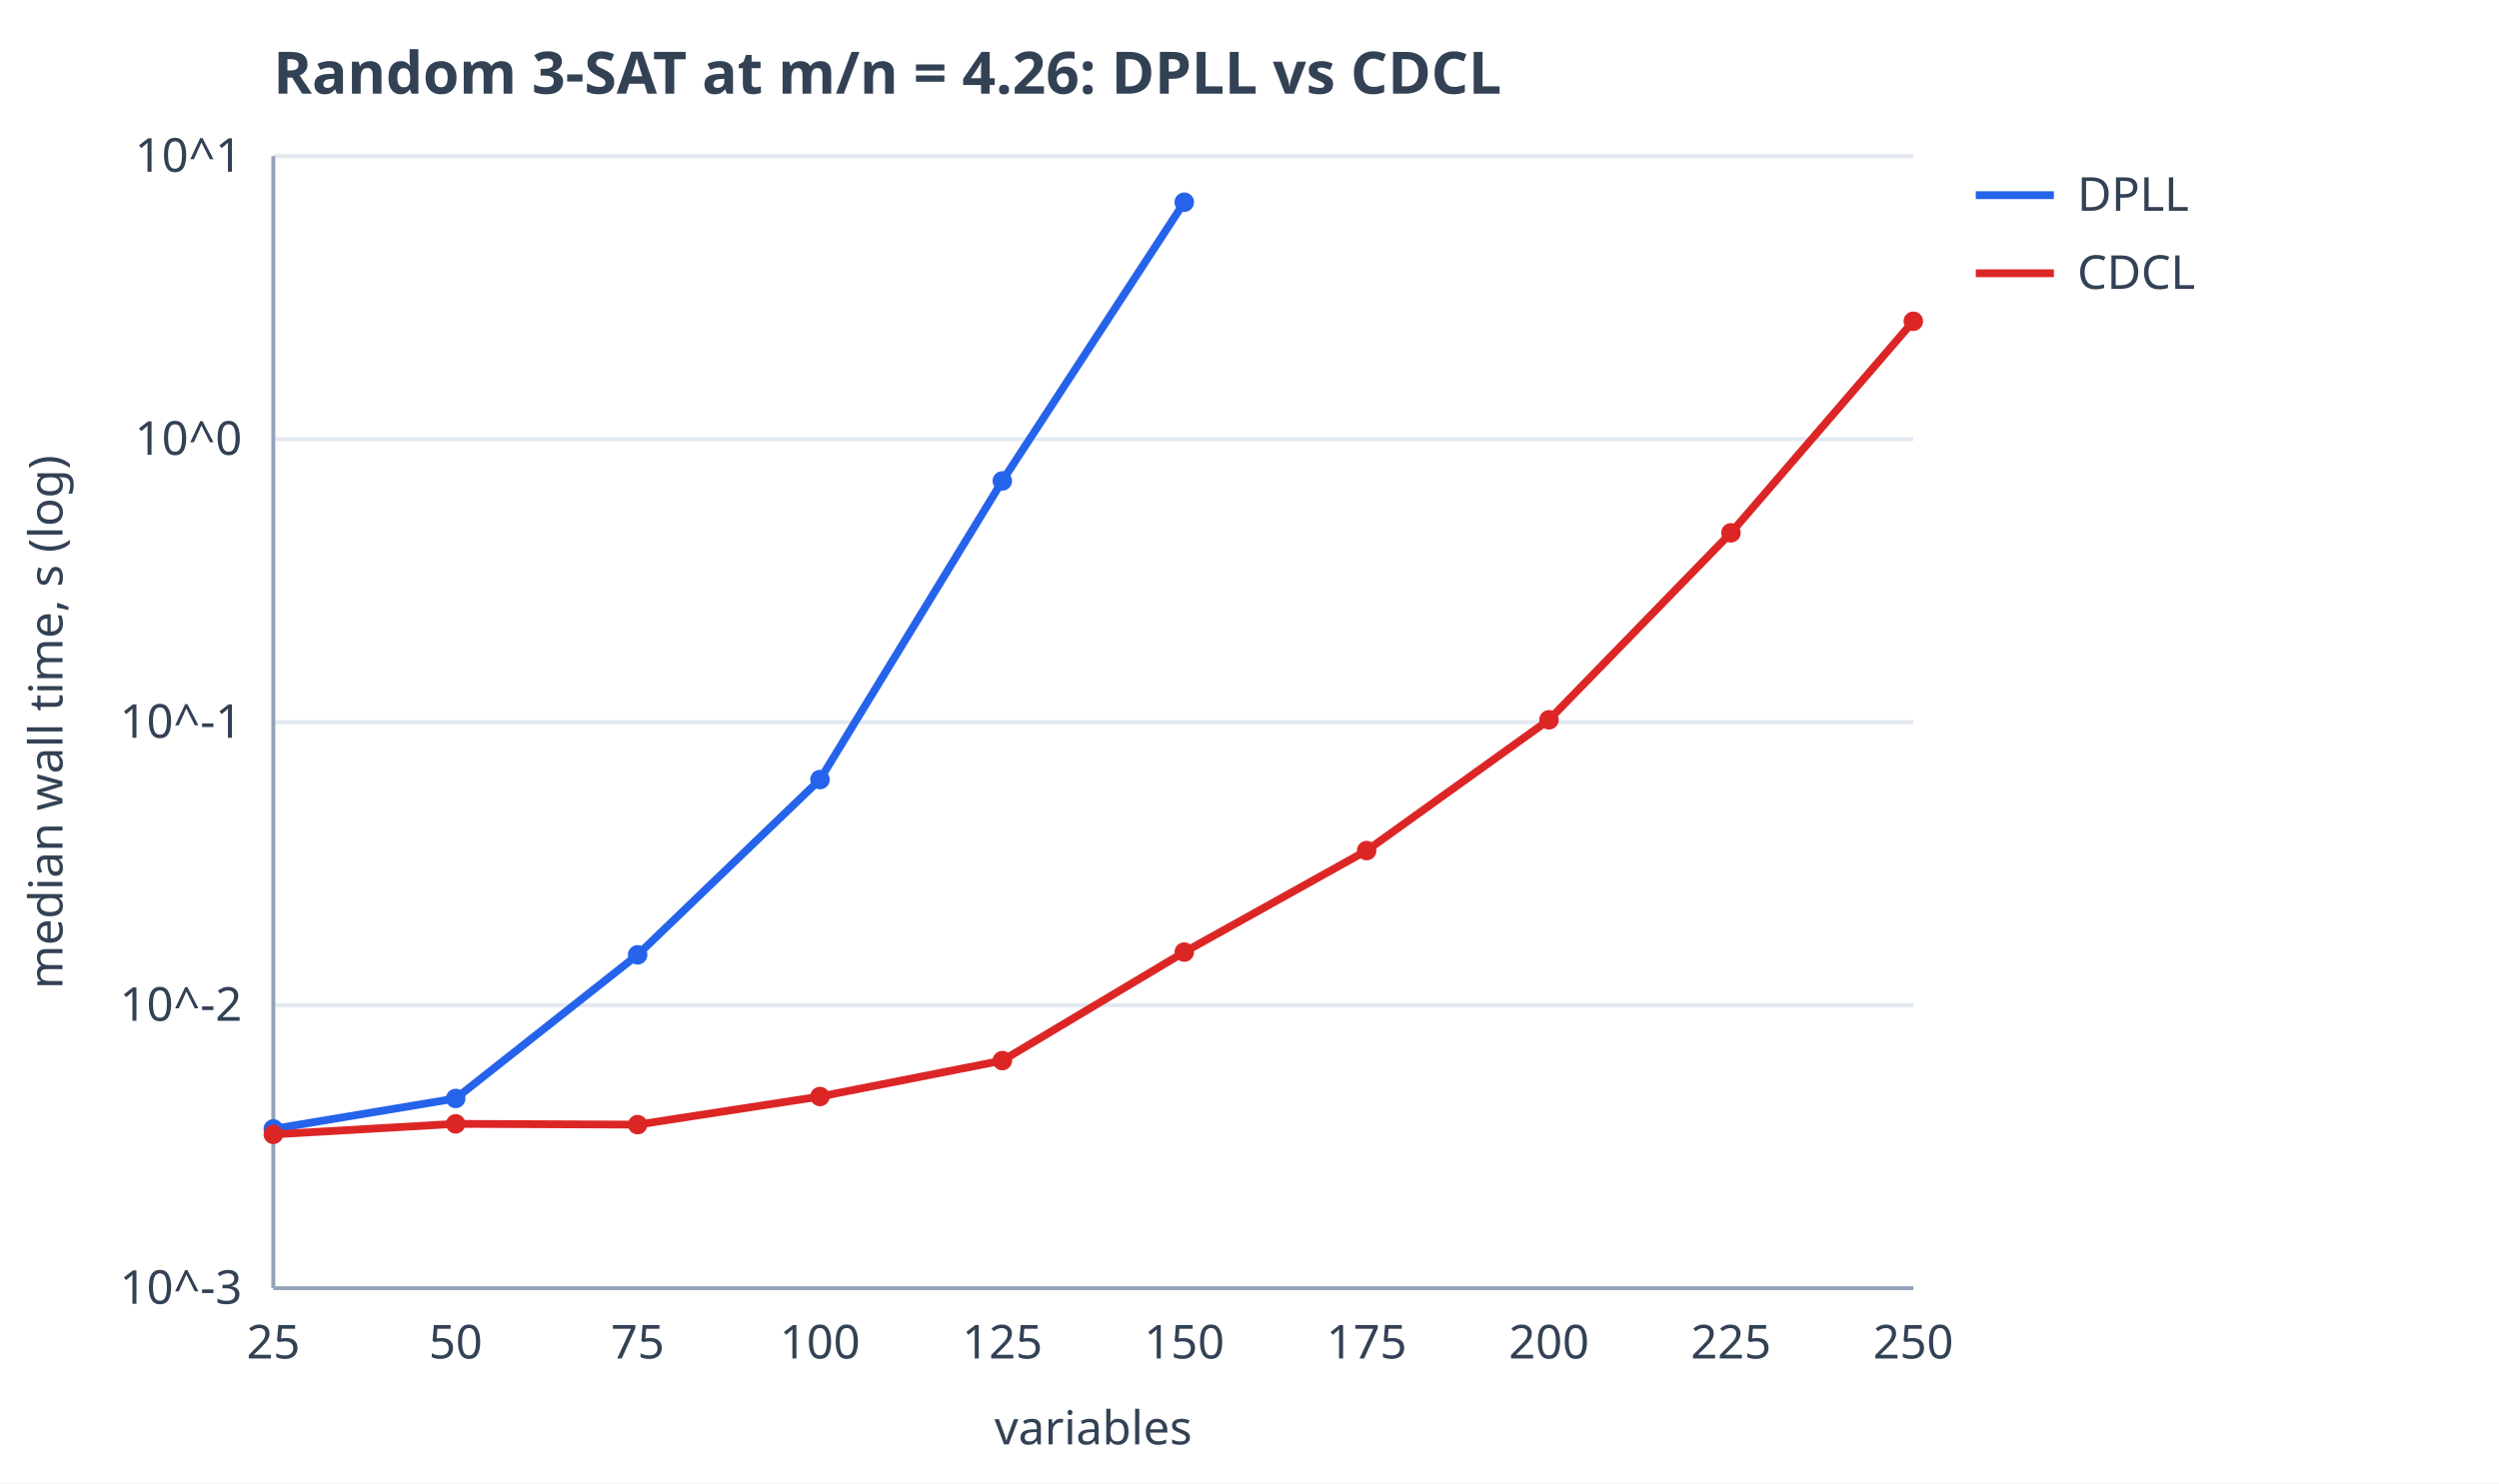
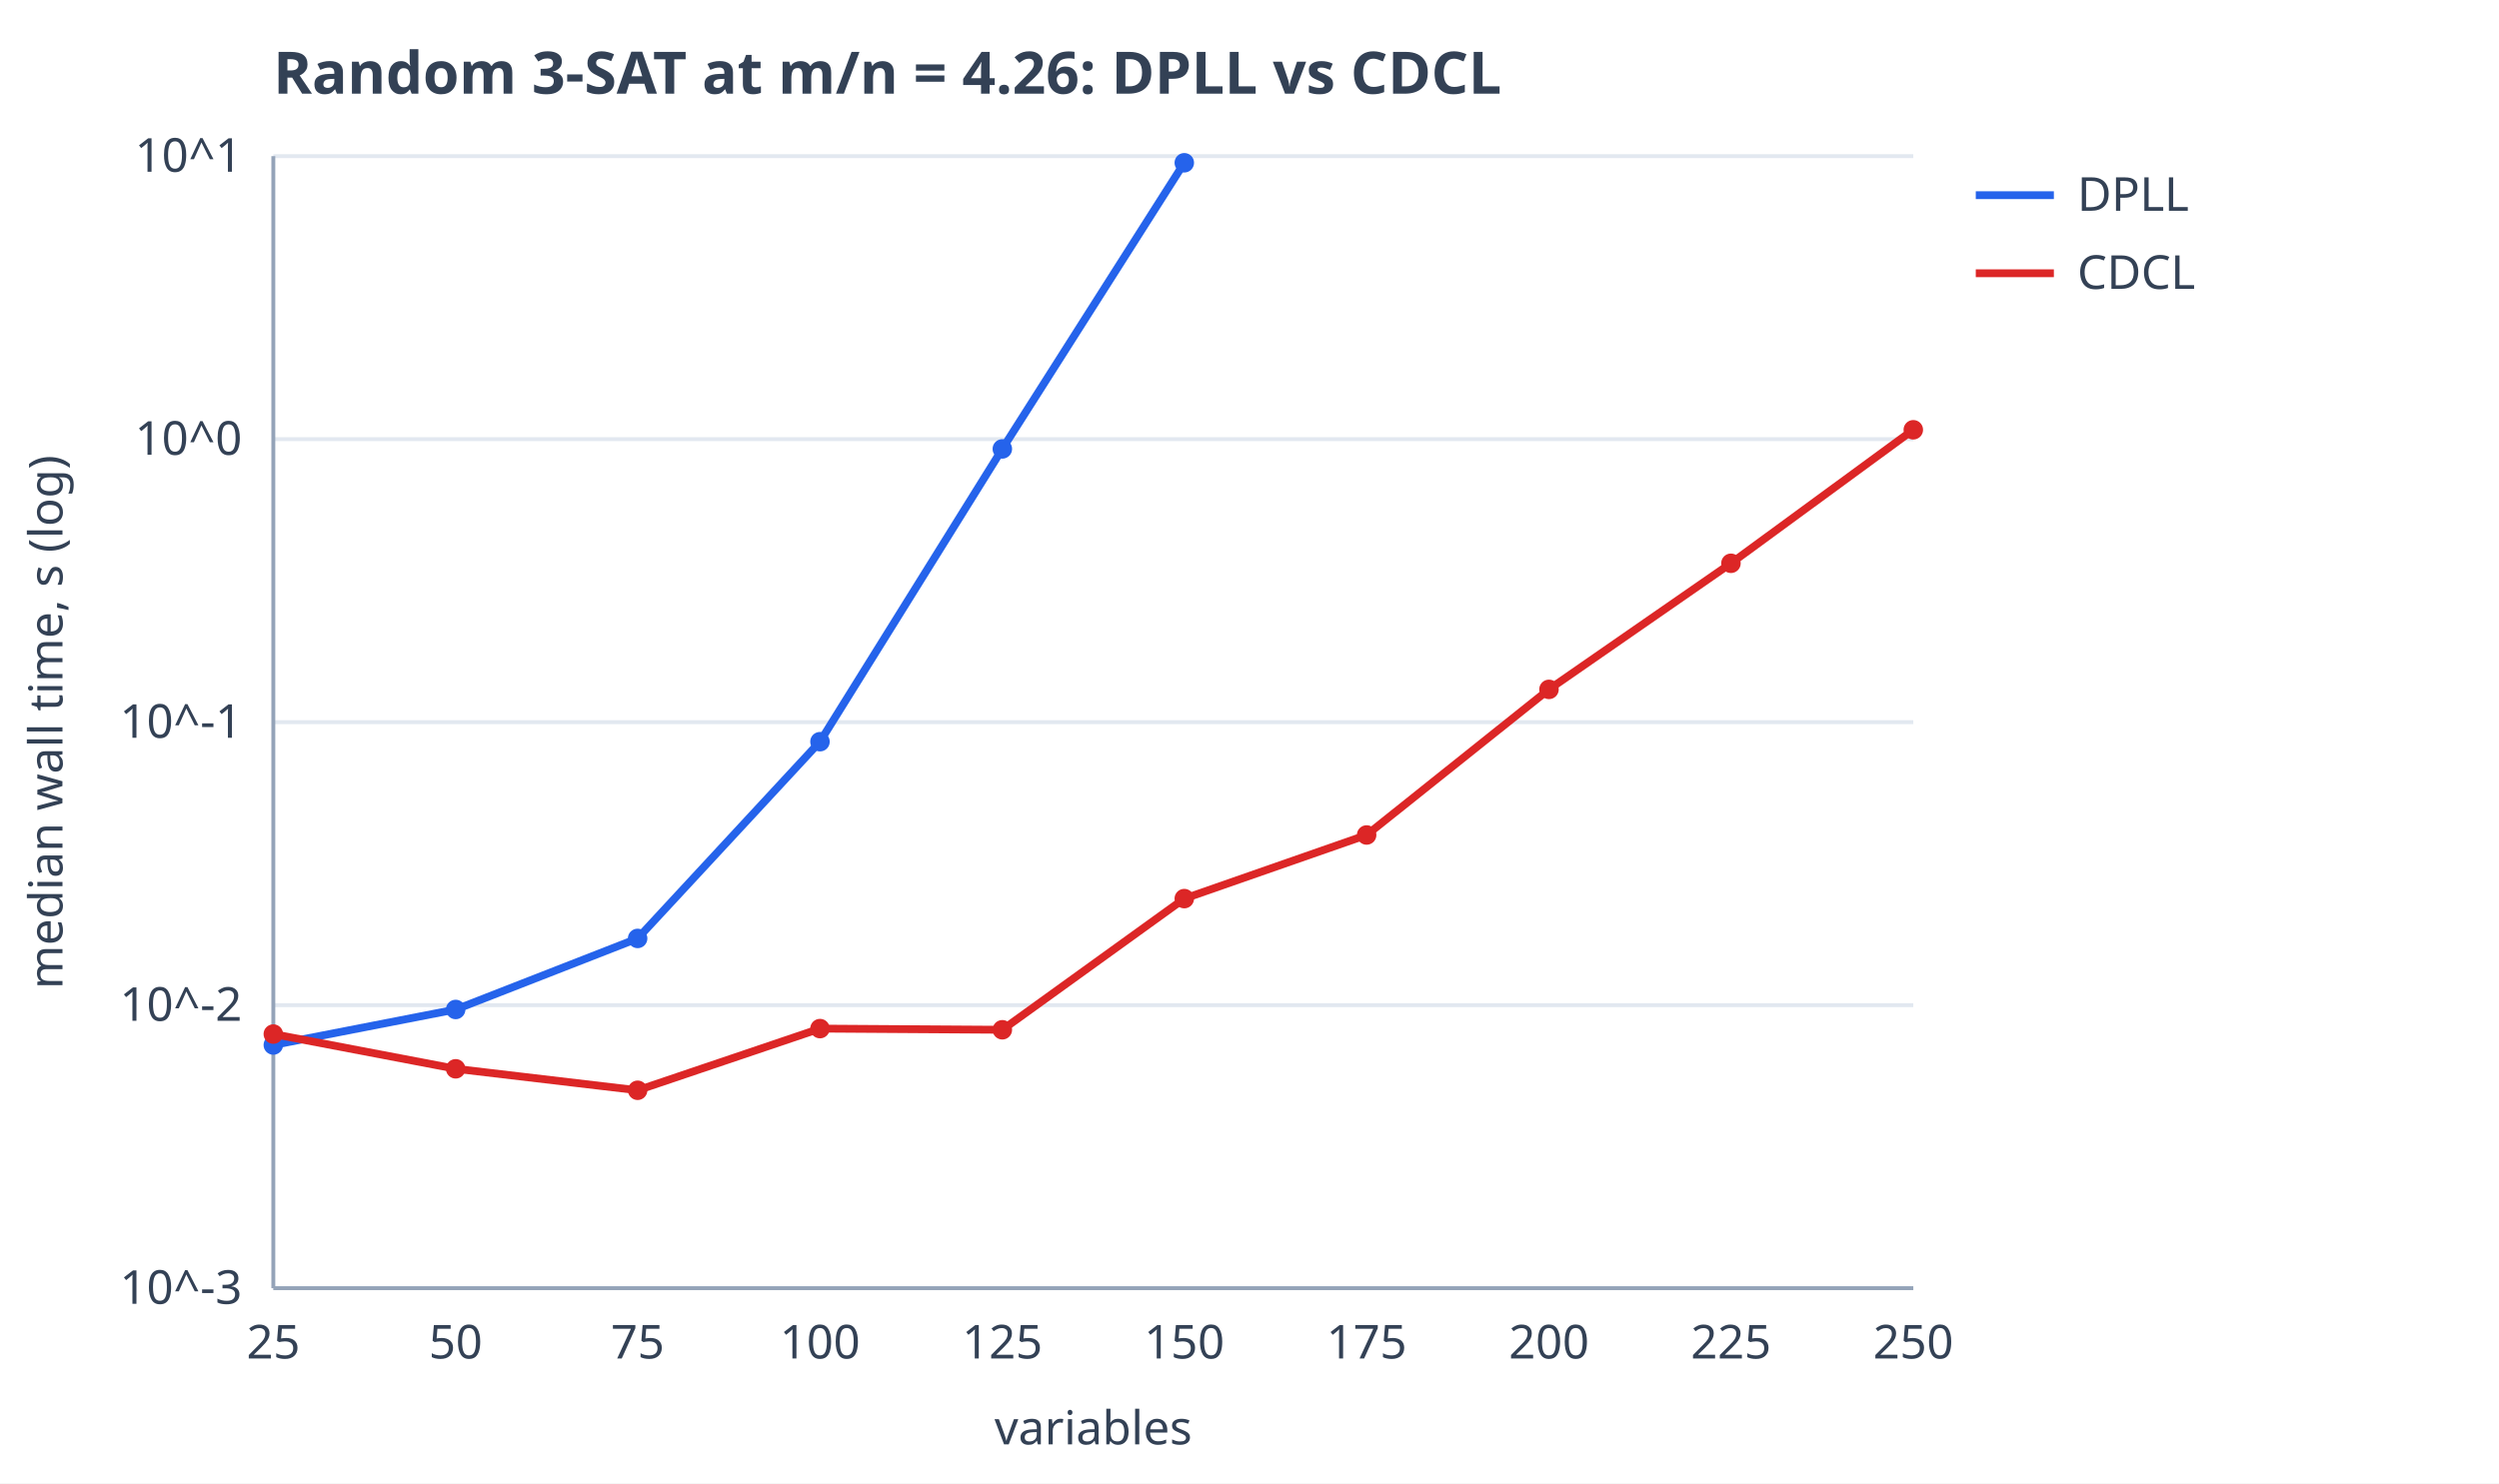
<svg xmlns="http://www.w3.org/2000/svg" viewBox="0 0 640 380" font-family="system-ui, sans-serif" font-size="12">
  <style>text{fill:#334155} .grid{stroke:#e2e8f0} .axis{stroke:#94a3b8}</style>
  <rect width="640" height="380" fill="#ffffff" />
  <text x="70" y="24" font-size="15" font-weight="600">Random 3-SAT at m/n = 4.26: DPLL vs CDCL</text>
  <line class="grid" x1="70" x2="490" y1="330.0" y2="330.0" />
  <text x="62" y="334.0" text-anchor="end">10^-3</text>
  <line class="grid" x1="70" x2="490" y1="257.5" y2="257.5" />
  <text x="62" y="261.5" text-anchor="end">10^-2</text>
  <line class="grid" x1="70" x2="490" y1="185.0" y2="185.0" />
  <text x="62" y="189.0" text-anchor="end">10^-1</text>
  <line class="grid" x1="70" x2="490" y1="112.5" y2="112.5" />
  <text x="62" y="116.5" text-anchor="end">10^0</text>
  <line class="grid" x1="70" x2="490" y1="40.0" y2="40.0" />
  <text x="62" y="44.0" text-anchor="end">10^1</text>
  <text x="70.0" y="348" text-anchor="middle">25</text>
  <text x="116.7" y="348" text-anchor="middle">50</text>
  <text x="163.3" y="348" text-anchor="middle">75</text>
  <text x="210.0" y="348" text-anchor="middle">100</text>
  <text x="256.7" y="348" text-anchor="middle">125</text>
  <text x="303.3" y="348" text-anchor="middle">150</text>
  <text x="350.0" y="348" text-anchor="middle">175</text>
  <text x="396.7" y="348" text-anchor="middle">200</text>
  <text x="443.3" y="348" text-anchor="middle">225</text>
  <text x="490.0" y="348" text-anchor="middle">250</text>
  <line class="axis" x1="70" x2="70" y1="40" y2="330" />
  <line class="axis" x1="70" x2="490" y1="330" y2="330" />
  <text x="280.0" y="370" text-anchor="middle">variables</text>
  <text transform="translate(16 185.0) rotate(-90)" text-anchor="middle">median wall time, s (log)</text>
-   <path d="M70.0,289.2 L116.7,281.4 L163.3,244.6 L210.0,199.7 L256.7,123.2 L303.3,51.8" fill="none" stroke="#2563eb" stroke-width="2" />
-   <circle cx="70.0" cy="289.2" r="2.5" fill="#2563eb" />
-   <circle cx="116.7" cy="281.4" r="2.5" fill="#2563eb" />
-   <circle cx="163.3" cy="244.6" r="2.5" fill="#2563eb" />
-   <circle cx="210.0" cy="199.7" r="2.5" fill="#2563eb" />
-   <circle cx="256.7" cy="123.2" r="2.5" fill="#2563eb" />
-   <circle cx="303.3" cy="51.8" r="2.5" fill="#2563eb" />
+   <path d="M70.0,267.7 L116.7,258.6 L163.3,240.4 L210.0,190.0 L256.7,115.0 L303.3,41.7" fill="none" stroke="#2563eb" stroke-width="2" />
+   <circle cx="70.0" cy="267.7" r="2.5" fill="#2563eb" />
+   <circle cx="116.7" cy="258.6" r="2.5" fill="#2563eb" />
+   <circle cx="163.3" cy="240.4" r="2.5" fill="#2563eb" />
+   <circle cx="210.0" cy="190.0" r="2.5" fill="#2563eb" />
+   <circle cx="256.7" cy="115.0" r="2.5" fill="#2563eb" />
+   <circle cx="303.3" cy="41.7" r="2.5" fill="#2563eb" />
  <line x1="506" x2="526" y1="50" y2="50" stroke="#2563eb" stroke-width="2" />
  <text x="532" y="54">DPLL</text>
-   <path d="M70.0,290.6 L116.7,287.9 L163.3,288.1 L210.0,280.9 L256.7,271.7 L303.3,243.9 L350.0,217.9 L396.7,184.4 L443.3,136.5 L490.0,82.3" fill="none" stroke="#dc2626" stroke-width="2" />
-   <circle cx="70.0" cy="290.6" r="2.5" fill="#dc2626" />
-   <circle cx="116.7" cy="287.9" r="2.5" fill="#dc2626" />
-   <circle cx="163.3" cy="288.1" r="2.5" fill="#dc2626" />
-   <circle cx="210.0" cy="280.9" r="2.5" fill="#dc2626" />
-   <circle cx="256.7" cy="271.7" r="2.5" fill="#dc2626" />
-   <circle cx="303.3" cy="243.9" r="2.5" fill="#dc2626" />
-   <circle cx="350.0" cy="217.9" r="2.5" fill="#dc2626" />
-   <circle cx="396.7" cy="184.4" r="2.5" fill="#dc2626" />
-   <circle cx="443.3" cy="136.5" r="2.5" fill="#dc2626" />
-   <circle cx="490.0" cy="82.3" r="2.5" fill="#dc2626" />
+   <path d="M70.0,264.9 L116.7,273.8 L163.3,279.3 L210.0,263.5 L256.7,263.8 L303.3,230.2 L350.0,213.9 L396.7,176.6 L443.3,144.3 L490.0,110.1" fill="none" stroke="#dc2626" stroke-width="2" />
+   <circle cx="70.0" cy="264.9" r="2.5" fill="#dc2626" />
+   <circle cx="116.7" cy="273.8" r="2.5" fill="#dc2626" />
+   <circle cx="163.3" cy="279.3" r="2.5" fill="#dc2626" />
+   <circle cx="210.0" cy="263.5" r="2.5" fill="#dc2626" />
+   <circle cx="256.7" cy="263.8" r="2.5" fill="#dc2626" />
+   <circle cx="303.3" cy="230.2" r="2.5" fill="#dc2626" />
+   <circle cx="350.0" cy="213.9" r="2.5" fill="#dc2626" />
+   <circle cx="396.7" cy="176.6" r="2.5" fill="#dc2626" />
+   <circle cx="443.3" cy="144.3" r="2.5" fill="#dc2626" />
+   <circle cx="490.0" cy="110.1" r="2.5" fill="#dc2626" />
  <line x1="506" x2="526" y1="70" y2="70" stroke="#dc2626" stroke-width="2" />
  <text x="532" y="74">CDCL</text>
</svg>
